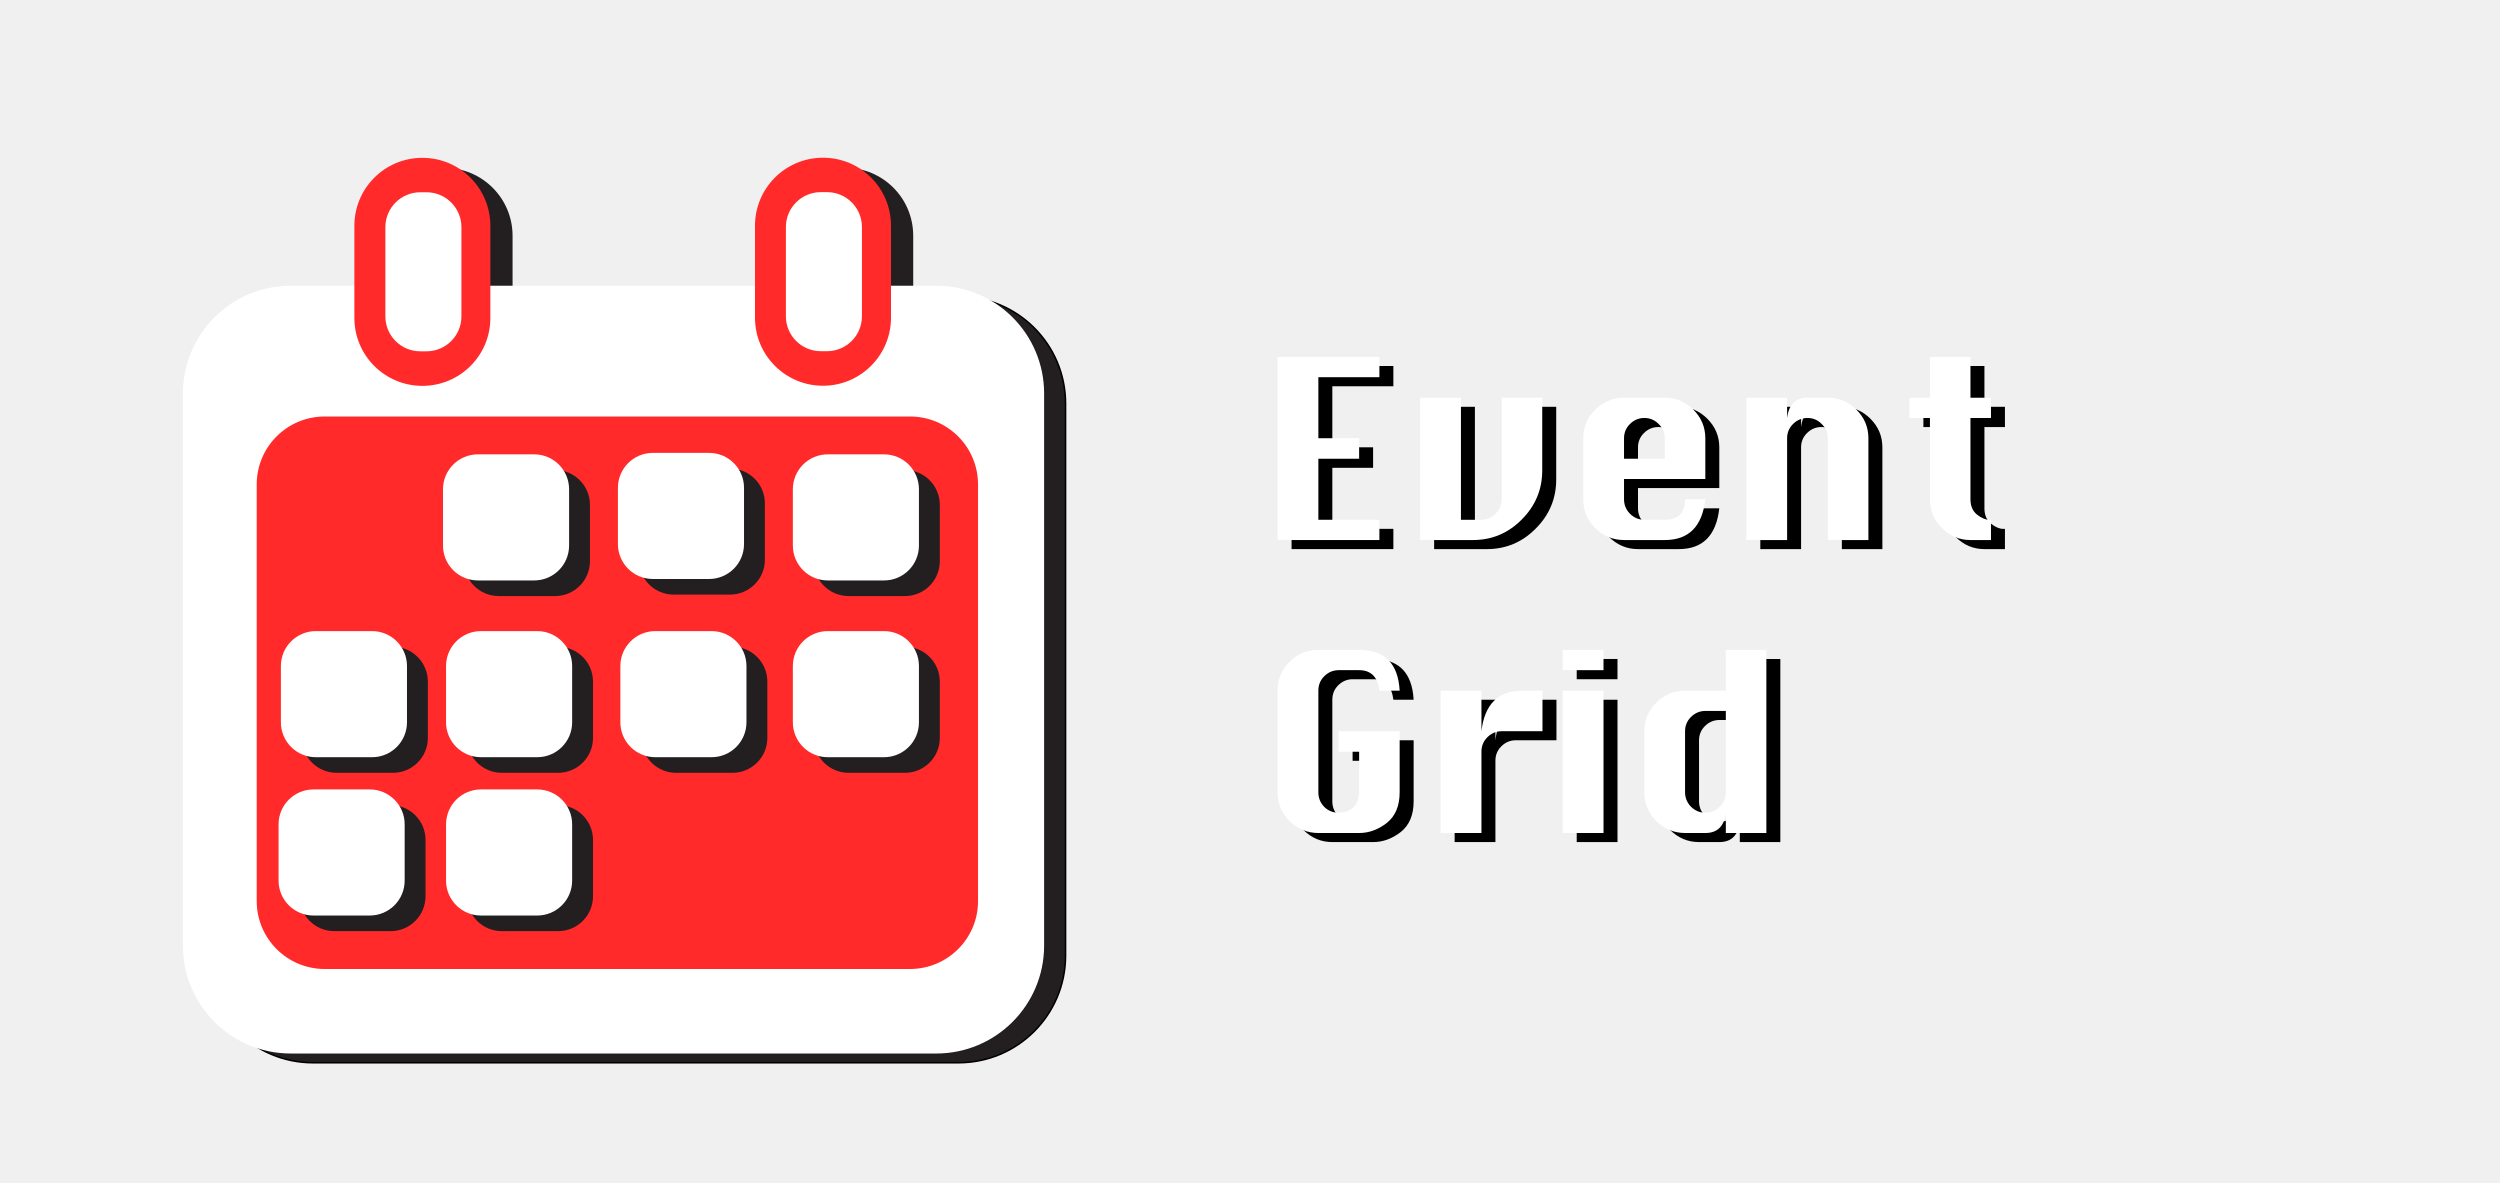
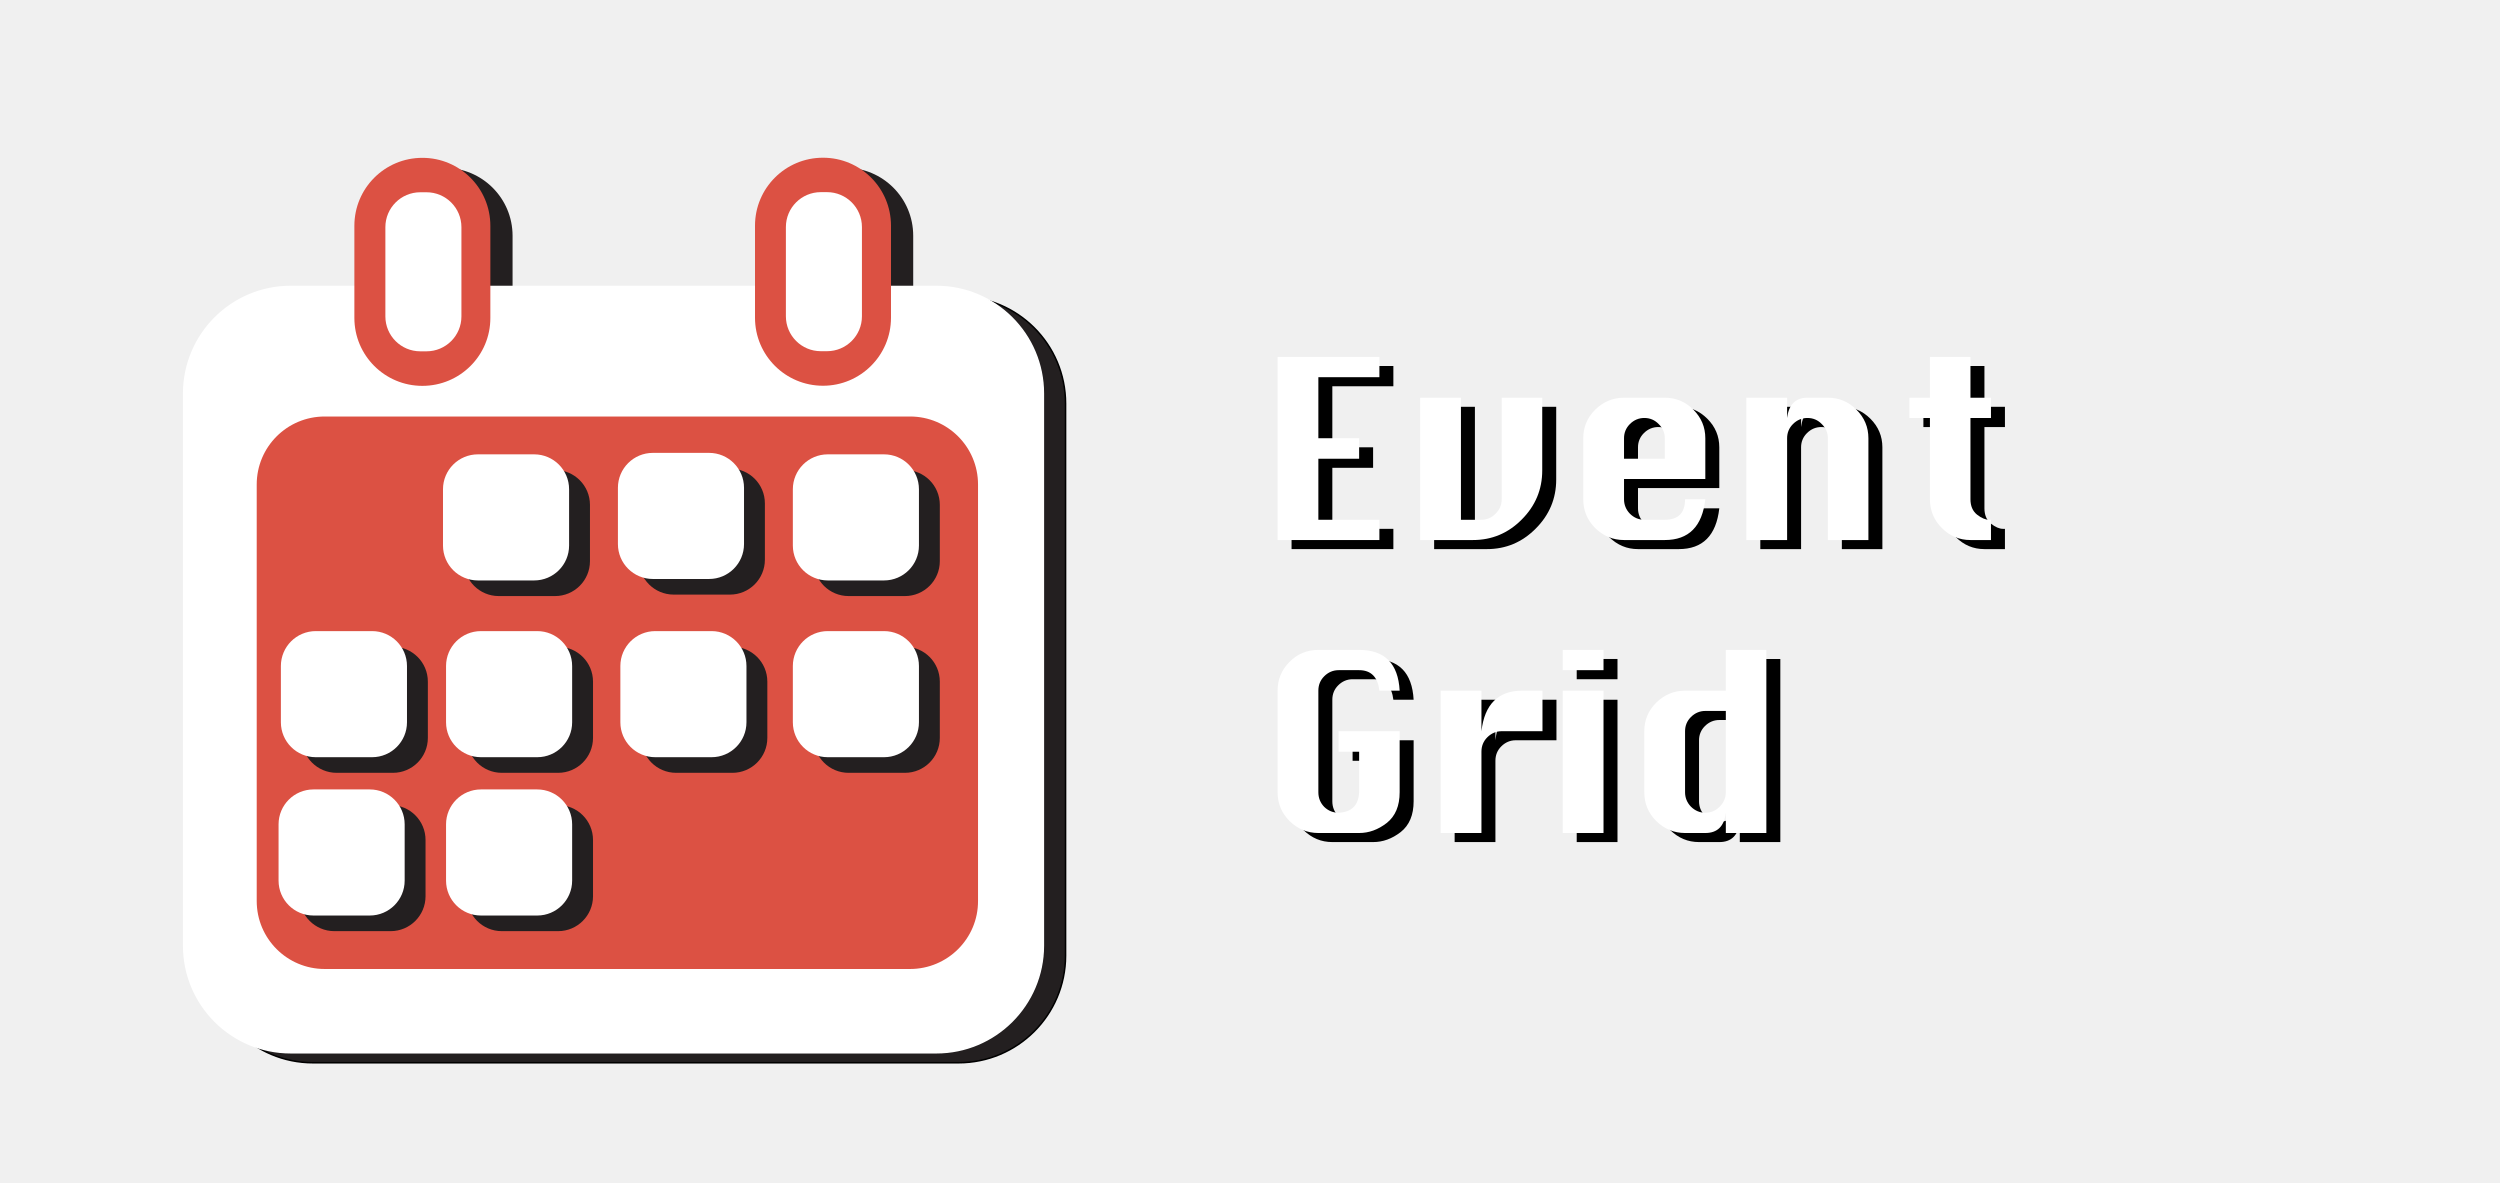
<svg xmlns="http://www.w3.org/2000/svg" version="1.1" id="Layer_1" x="0px" y="0px" viewBox="0 0 2048 968.7" style="enable-background:new 0 0 2048 968.7;" xml:space="preserve">
  <style type="text/css">
	.st0{fill:#231F20;stroke:#000000;stroke-width:1.28;stroke-miterlimit:15.118;}
	.st1{fill:#231F20;}
	.st2{fill:#FFFFFF;stroke:#FFFFFF;stroke-width:1.28;stroke-miterlimit:15.118;}
- 	.st3{fill:#FF2A29;}
+ 	.st3{fill:#dc5143;}
	.st4{fill:#FFFFFF;}
</style>
  <g id="Layer_1_1_">
    <g id="svg8">
      <path id="path836" class="st0" d="M785.2,870.6H256.4c-48.4,0-87.7-39.2-87.7-87.7V330.6c0-48.4,39.2-87.7,87.7-87.7h528.8    c48.4,0,87.7,39.2,87.7,87.7V783C872.8,831.4,833.6,870.6,785.2,870.6z" />
      <path id="path838" class="st1" d="M364.2,324.3L364.2,324.3c-30.8,0-55.7-24.9-55.7-55.7v-75.4c0-30.8,24.9-55.7,55.7-55.7l0,0    c30.8,0,55.7,24.9,55.7,55.7v75.4C420,299.4,395,324.3,364.2,324.3z" />
      <path id="path840" class="st1" d="M367.6,296h-5.1c-15.8,0-28.6-12.8-28.6-28.6v-73.1c0-15.8,12.8-28.6,28.6-28.6h5.1    c15.8,0,28.6,12.8,28.6,28.6v73.1C396.2,283.2,383.4,296,367.6,296z" />
      <path id="path842" class="st1" d="M692.4,324.2L692.4,324.2c-30.8,0-55.7-24.9-55.7-55.7v-75.4c0-30.8,24.9-55.7,55.7-55.7l0,0    c30.8,0,55.7,24.9,55.7,55.7v75.4C748.1,299.3,723.1,324.2,692.4,324.2z" />
      <path id="path844" class="st1" d="M695.7,295.9h-5.1c-15.8,0-28.6-12.8-28.6-28.6v-73.1c0-15.8,12.8-28.6,28.6-28.6h5.1    c15.8,0,28.6,12.8,28.6,28.6v73.1C724.3,283.1,711.5,295.9,695.7,295.9z" />
      <path id="path846" class="st1" d="M763.7,802H284.2c-30.8,0-55.7-24.9-55.7-55.7V405.1c0-30.8,24.9-55.7,55.7-55.7h479.5    c30.8,0,55.7,24.9,55.7,55.7v341.2C819.5,777,794.5,802,763.7,802z" />
      <path id="path848" class="st1" d="M472.9,496.5h-46.1c-15.8,0-28.6-12.8-28.6-28.6v-46.1c0-15.8,12.8-28.6,28.6-28.6h46.1    c15.8,0,28.6,12.8,28.6,28.6v46.1C501.5,483.7,488.7,496.5,472.9,496.5z" />
      <path id="path850" class="st1" d="M616.2,495.3h-46.1c-15.8,0-28.6-12.8-28.6-28.6v-46.1c0-15.8,12.8-28.6,28.6-28.6h46.1    c15.8,0,28.6,12.8,28.6,28.6v46.1C644.8,482.5,632,495.3,616.2,495.3z" />
      <path id="path852" class="st1" d="M759.5,496.5h-46.1c-15.8,0-28.6-12.8-28.6-28.6v-46.1c0-15.8,12.8-28.6,28.6-28.6h46.1    c15.8,0,28.6,12.8,28.6,28.6v46.1C788.1,483.7,775.3,496.5,759.5,496.5z" />
      <path id="path854" class="st1" d="M340.1,641.3H294c-15.8,0-28.6-12.8-28.6-28.6v-46.1c0-15.8,12.8-28.6,28.6-28.6h46.1    c15.8,0,28.6,12.8,28.6,28.6v46.1C368.7,628.5,355.9,641.3,340.1,641.3z" />
      <path id="path856" class="st1" d="M475.4,641.3h-46.1c-15.8,0-28.6-12.8-28.6-28.6v-46.1c0-15.8,12.8-28.6,28.6-28.6h46.1    c15.8,0,28.6,12.8,28.6,28.6v46.1C504,628.5,491.2,641.3,475.4,641.3z" />
      <path id="path858" class="st1" d="M618.2,641.3h-46.1c-15.8,0-28.6-12.8-28.6-28.6v-46.1c0-15.8,12.8-28.6,28.6-28.6h46.1    c15.8,0,28.6,12.8,28.6,28.6v46.1C646.8,628.5,634,641.3,618.2,641.3z" />
      <path id="path860" class="st1" d="M759.5,641.3h-46.1c-15.8,0-28.6-12.8-28.6-28.6v-46.1c0-15.8,12.8-28.6,28.6-28.6h46.1    c15.8,0,28.6,12.8,28.6,28.6v46.1C788.1,628.5,775.3,641.3,759.5,641.3z" />
      <path id="path862" class="st1" d="M338.2,771h-46.1c-15.8,0-28.6-12.8-28.6-28.6v-46.1c0-15.8,12.8-28.6,28.6-28.6h46.1    c15.8,0,28.6,12.8,28.6,28.6v46.1C366.8,758.2,354,771,338.2,771z" />
      <path id="path864" class="st1" d="M475.4,771h-46.1c-15.8,0-28.6-12.8-28.6-28.6v-46.1c0-15.8,12.8-28.6,28.6-28.6h46.1    c15.8,0,28.6,12.8,28.6,28.6v46.1C504,758.2,491.2,771,475.4,771z" />
    </g>
    <g id="svg8_1_">
      <path id="path869" class="st2" d="M767,862.4H238.2c-48.4,0-87.7-39.2-87.7-87.7V322.4c0-48.4,39.2-87.7,87.7-87.7H767    c48.4,0,87.7,39.2,87.7,87.7v452.4C854.6,823.2,815.4,862.4,767,862.4z" />
      <path id="path871" class="st3" d="M346,316.1L346,316.1c-30.8,0-55.7-24.9-55.7-55.7V185c0-30.8,24.9-55.7,55.7-55.7l0,0    c30.8,0,55.7,24.9,55.7,55.7v75.4C401.8,291.2,376.8,316.1,346,316.1z" />
      <path id="path873" class="st4" d="M349.4,287.8h-5.1c-15.8,0-28.6-12.8-28.6-28.6v-73.1c0-15.8,12.8-28.6,28.6-28.6h5.1    c15.8,0,28.6,12.8,28.6,28.6v73.1C378,275,365.2,287.8,349.4,287.8z" />
      <path id="path875" class="st3" d="M674.2,316L674.2,316c-30.8,0-55.7-24.9-55.7-55.7v-75.4c0-30.8,24.9-55.7,55.7-55.7l0,0    c30.8,0,55.7,24.9,55.7,55.7v75.4C729.9,291.1,704.9,316,674.2,316z" />
      <path id="path877" class="st4" d="M677.5,287.7h-5.1c-15.8,0-28.6-12.8-28.6-28.6V186c0-15.8,12.8-28.6,28.6-28.6h5.1    c15.8,0,28.6,12.8,28.6,28.6v73.1C706.1,274.9,693.3,287.7,677.5,287.7z" />
      <path id="path879" class="st3" d="M745.5,793.8H266c-30.8,0-55.7-24.9-55.7-55.7V396.9c0-30.8,24.9-55.7,55.7-55.7h479.5    c30.8,0,55.7,24.9,55.7,55.7v341.2C801.3,768.8,776.3,793.8,745.5,793.8z" />
      <path id="path881" class="st1" d="M454.7,488.3h-46.1c-15.8,0-28.6-12.8-28.6-28.6v-46.1c0-15.8,12.8-28.6,28.6-28.6h46.1    c15.8,0,28.6,12.8,28.6,28.6v46.1C483.3,475.5,470.5,488.3,454.7,488.3z" />
      <path id="path883" class="st1" d="M598,487.1h-46.1c-15.8,0-28.6-12.8-28.6-28.6v-46.1c0-15.8,12.8-28.6,28.6-28.6H598    c15.8,0,28.6,12.8,28.6,28.6v46.1C626.6,474.3,613.8,487.1,598,487.1z" />
      <path id="path885" class="st1" d="M741.3,488.3h-46.1c-15.8,0-28.6-12.8-28.6-28.6v-46.1c0-15.8,12.8-28.6,28.6-28.6h46.1    c15.8,0,28.6,12.8,28.6,28.6v46.1C769.9,475.5,757.1,488.3,741.3,488.3z" />
      <path id="path887" class="st1" d="M321.9,633.1h-46.1c-15.8,0-28.6-12.8-28.6-28.6v-46.1c0-15.8,12.8-28.6,28.6-28.6h46.1    c15.8,0,28.6,12.8,28.6,28.6v46.1C350.5,620.3,337.7,633.1,321.9,633.1z" />
      <path id="path889" class="st1" d="M457.2,633.1h-46.1c-15.8,0-28.6-12.8-28.6-28.6v-46.1c0-15.8,12.8-28.6,28.6-28.6h46.1    c15.8,0,28.6,12.8,28.6,28.6v46.1C485.8,620.3,473,633.1,457.2,633.1z" />
      <path id="path891" class="st1" d="M600,633.1h-46.1c-15.8,0-28.6-12.8-28.6-28.6v-46.1c0-15.8,12.8-28.6,28.6-28.6H600    c15.8,0,28.6,12.8,28.6,28.6v46.1C628.6,620.3,615.8,633.1,600,633.1z" />
      <path id="path893" class="st1" d="M741.3,633.1h-46.1c-15.8,0-28.6-12.8-28.6-28.6v-46.1c0-15.8,12.8-28.6,28.6-28.6h46.1    c15.8,0,28.6,12.8,28.6,28.6v46.1C769.9,620.3,757.1,633.1,741.3,633.1z" />
      <path id="path895" class="st1" d="M320,762.8h-46.1c-15.8,0-28.6-12.8-28.6-28.6v-46.1c0-15.8,12.8-28.6,28.6-28.6H320    c15.8,0,28.6,12.8,28.6,28.6v46.1C348.6,750,335.8,762.8,320,762.8z" />
      <path id="path897" class="st1" d="M457.2,762.8h-46.1c-15.8,0-28.6-12.8-28.6-28.6v-46.1c0-15.8,12.8-28.6,28.6-28.6h46.1    c15.8,0,28.6,12.8,28.6,28.6v46.1C485.8,750,473,762.8,457.2,762.8z" />
    </g>
    <path id="path900" class="st4" d="M437.6,475.5h-46.1c-15.8,0-28.6-12.8-28.6-28.6v-46.1c0-15.8,12.8-28.6,28.6-28.6h46.1   c15.8,0,28.6,12.8,28.6,28.6v46.1C466.2,462.7,453.4,475.5,437.6,475.5z" />
    <path id="path902" class="st4" d="M580.9,474.3h-46.1c-15.8,0-28.6-12.8-28.6-28.6v-46.1c0-15.8,12.8-28.6,28.6-28.6h46.1   c15.8,0,28.6,12.8,28.6,28.6v46.1C609.5,461.5,596.7,474.3,580.9,474.3z" />
    <path id="path904" class="st4" d="M724.2,475.5h-46.1c-15.8,0-28.6-12.8-28.6-28.6v-46.1c0-15.8,12.8-28.6,28.6-28.6h46.1   c15.8,0,28.6,12.8,28.6,28.6v46.1C752.8,462.7,740,475.5,724.2,475.5z" />
    <path id="path906" class="st4" d="M304.8,620.3h-46.1c-15.8,0-28.6-12.8-28.6-28.6v-46.1c0-15.8,12.8-28.6,28.6-28.6h46.1   c15.8,0,28.6,12.8,28.6,28.6v46.1C333.4,607.5,320.6,620.3,304.8,620.3z" />
    <path id="path908" class="st4" d="M440.1,620.3H394c-15.8,0-28.6-12.8-28.6-28.6v-46.1c0-15.8,12.8-28.6,28.6-28.6h46.1   c15.8,0,28.6,12.8,28.6,28.6v46.1C468.7,607.5,455.9,620.3,440.1,620.3z" />
    <path id="path910" class="st4" d="M582.9,620.3h-46.1c-15.8,0-28.6-12.8-28.6-28.6v-46.1c0-15.8,12.8-28.6,28.6-28.6h46.1   c15.8,0,28.6,12.8,28.6,28.6v46.1C611.5,607.5,598.7,620.3,582.9,620.3z" />
    <path id="path912" class="st4" d="M724.2,620.3h-46.1c-15.8,0-28.6-12.8-28.6-28.6v-46.1c0-15.8,12.8-28.6,28.6-28.6h46.1   c15.8,0,28.6,12.8,28.6,28.6v46.1C752.8,607.5,740,620.3,724.2,620.3z" />
    <path id="path914" class="st4" d="M302.9,750h-46.1c-15.8,0-28.6-12.8-28.6-28.6v-46.1c0-15.8,12.8-28.6,28.6-28.6h46.1   c15.8,0,28.6,12.8,28.6,28.6v46.1C331.5,737.2,318.7,750,302.9,750z" />
    <path id="path916" class="st4" d="M440.1,750H394c-15.8,0-28.6-12.8-28.6-28.6v-46.1c0-15.8,12.8-28.6,28.6-28.6h46.1   c15.8,0,28.6,12.8,28.6,28.6v46.1C468.7,737.2,455.9,750,440.1,750z" />
  </g>
  <g id="Layer_5">
</g>
  <g id="Layer_4">
</g>
  <g id="Layer_2_2_">
    <g id="text921" transform="matrix(1 0 0 1 1041.446 382.8302)">
      <path id="path938" d="M16.6,67V-83H100v16.6H50v50h33.4V0.4H50v50h50V67H16.6z" />
      <path id="path940" d="M200.2-49.6h33.2V10c0,15.6-5.6,29-16.8,40.2c-11.1,11.2-24.4,16.8-40,16.8h-43.2V-49.6h33.4v100h16.6    c4.7,0,8.6-1.7,11.8-5c3.3-3.3,5-7.3,5-11.8V-49.6L200.2-49.6z" />
      <path id="path942" d="M367,17h-66.6v16.6c0,4.5,1.6,8.5,4.8,11.8c3.3,3.3,7.3,5,11.8,5h16.8c11.1,0,16.6-5.6,16.6-16.8H367    C364.5,55.9,353.4,67,333.8,67h-33.4c-9.1,0-16.9-3.3-23.6-9.8c-6.5-6.5-9.8-14.4-9.8-23.6v-50c0-9.1,3.3-16.9,9.8-23.4    c6.7-6.5,14.5-9.8,23.6-9.8h33.4c9.1,0,16.9,3.3,23.4,9.8s9.8,14.3,9.8,23.4L367,17L367,17z M300.4,0.4h33.4v-16.8    c0-4.5-1.7-8.4-5-11.6c-3.2-3.3-7.1-5-11.8-5c-4.5,0-8.5,1.7-11.8,5c-3.2,3.2-4.8,7.1-4.8,11.6L300.4,0.4L300.4,0.4z" />
      <path id="path944" d="M400.6,67V-49.6H434V-33c0.7-5.6,2.4-9.7,5.2-12.4c2.8-2.8,6.6-4.2,11.4-4.2h16.8c9.1,0,16.9,3.3,23.4,9.8    s9.8,14.3,9.8,23.4V67h-33.2v-83.4c0-4.5-1.7-8.4-5-11.6c-3.2-3.3-7.1-5-11.8-5c-4.5,0-8.5,1.7-11.8,5c-3.2,3.2-4.8,7.1-4.8,11.6    V67H400.6z" />
      <path id="path946" d="M551-83h33.2v33.4H601V-33h-16.8v66.6c0,5.5,1.8,9.7,5.4,12.6c3.6,2.8,6.9,4.2,9.8,4.2h1.6V67h-16.8    c-9.1,0-16.9-3.3-23.4-9.8S551,42.8,551,33.6V-33h-16.8v-16.6H551V-83z" />
    </g>
    <g id="text923" transform="matrix(1 0 0 1 1041.446 622.8302)">
      <path id="path949" d="M66.6-16.4h50v50c0,11.2-3.5,19.6-10.6,25.2C98.9,64.3,91.4,67,83.4,67H50c-9.1,0-16.9-3.3-23.6-9.8    c-6.5-6.5-9.8-14.4-9.8-23.6v-83.2c0-9.1,3.2-16.9,9.6-23.4c6.5-6.7,14.5-10,23.8-10h33.4c20.9,0,32,11.1,33.2,33.4H100    c-1.3-11.2-6.9-16.8-16.6-16.8H66.6c-4.5,0-8.5,1.7-11.8,5c-3.2,3.2-4.8,7.1-4.8,11.8v83.2c0,4.7,1.6,8.7,4.8,12    c3.3,3.2,7.3,4.8,11.8,4.8c10.7-0.5,16.3-6.1,16.8-16.8V0.4H66.6V-16.4z" />
      <path id="path951" d="M183.6,67h-33.4V-49.6h33.4v33.2c1.3-11.1,4.7-19.3,10.2-24.8c5.6-5.6,13.3-8.4,23.2-8.4h16.6v33.2h-33.4    c-4.5,0-8.5,1.7-11.8,5c-3.2,3.2-4.8,7.1-4.8,11.8V67z" />
      <path id="path953" d="M250.2-66.4V-83h33.4v16.6H250.2z M250.2,67V-49.6h33.4V67H250.2z" />
      <path id="path955" d="M417,67h-33.2V50.4C382.5,61.5,376.9,67,367,67h-16.6c-9.1,0-16.9-3.3-23.6-9.8c-6.5-6.5-9.8-14.4-9.8-23.6    v-50c0-9.1,3.3-16.9,9.8-23.4c6.7-6.5,14.5-9.8,23.6-9.8h33.4V-83H417V67z M383.8-33H367c-4.5,0-8.5,1.7-11.8,5    c-3.2,3.2-4.8,7.1-4.8,11.6v50c0,4.5,1.6,8.5,4.8,11.8c3.3,3.3,7.3,5,11.8,5c4.7,0,8.6-1.7,11.8-5c3.3-3.3,5-7.3,5-11.8V-33z" />
    </g>
  </g>
  <g id="Layer_3">
    <g id="text926" transform="matrix(1 0 0 1 1030 375.3991)">
      <path id="path958" class="st4" d="M16.6,67V-83H100v16.6H50v50h33.4V0.4H50v50h50V67H16.6z" />
      <path id="path960" class="st4" d="M200.2-49.6h33.2V10c0,15.6-5.6,29-16.8,40.2c-11.1,11.2-24.4,16.8-40,16.8h-43.2V-49.6h33.4    v100h16.6c4.7,0,8.6-1.7,11.8-5c3.3-3.3,5-7.3,5-11.8V-49.6L200.2-49.6z" />
      <path id="path962" class="st4" d="M367,17h-66.6v16.6c0,4.5,1.6,8.5,4.8,11.8c3.3,3.3,7.3,5,11.8,5h16.8    c11.1,0,16.6-5.6,16.6-16.8H367C364.5,55.9,353.4,67,333.8,67h-33.4c-9.1,0-16.9-3.3-23.6-9.8c-6.5-6.5-9.8-14.4-9.8-23.6v-50    c0-9.1,3.3-16.9,9.8-23.4c6.7-6.5,14.5-9.8,23.6-9.8h33.4c9.1,0,16.9,3.3,23.4,9.8s9.8,14.3,9.8,23.4L367,17L367,17z M300.4,0.4    h33.4v-16.8c0-4.5-1.7-8.4-5-11.6c-3.2-3.3-7.1-5-11.8-5c-4.5,0-8.5,1.7-11.8,5c-3.2,3.2-4.8,7.1-4.8,11.6L300.4,0.4L300.4,0.4z" />
      <path id="path964" class="st4" d="M400.6,67V-49.6H434V-33c0.7-5.6,2.4-9.7,5.2-12.4c2.8-2.8,6.6-4.2,11.4-4.2h16.8    c9.1,0,16.9,3.3,23.4,9.8s9.8,14.3,9.8,23.4V67h-33.2v-83.4c0-4.5-1.7-8.4-5-11.6c-3.2-3.3-7.1-5-11.8-5c-4.5,0-8.5,1.7-11.8,5    c-3.2,3.2-4.8,7.1-4.8,11.6V67H400.6z" />
      <path id="path966" class="st4" d="M551-83h33.2v33.4H601V-33h-16.8v66.6c0,5.5,1.8,9.7,5.4,12.6c3.6,2.8,6.9,4.2,9.8,4.2h1.6V67    h-16.8c-9.1,0-16.9-3.3-23.4-9.8S551,42.8,551,33.6V-33h-16.8v-16.6H551V-83z" />
    </g>
    <g id="text928" transform="matrix(1 0 0 1 1030 615.3991)">
      <path id="path969" class="st4" d="M66.6-16.4h50v50c0,11.2-3.5,19.6-10.6,25.2C98.9,64.3,91.4,67,83.4,67H50    c-9.1,0-16.9-3.3-23.6-9.8c-6.5-6.5-9.8-14.4-9.8-23.6v-83.2c0-9.1,3.2-16.9,9.6-23.4c6.5-6.7,14.5-10,23.8-10h33.4    c20.9,0,32,11.1,33.2,33.4H100c-1.3-11.2-6.9-16.8-16.6-16.8H66.6c-4.5,0-8.5,1.7-11.8,5c-3.2,3.2-4.8,7.1-4.8,11.8v83.2    c0,4.7,1.6,8.7,4.8,12c3.3,3.2,7.3,4.8,11.8,4.8c10.7-0.5,16.3-6.1,16.8-16.8V0.4H66.6V-16.4z" />
      <path id="path971" class="st4" d="M183.6,67h-33.4V-49.6h33.4v33.2c1.3-11.1,4.7-19.3,10.2-24.8c5.6-5.6,13.3-8.4,23.2-8.4h16.6    v33.2h-33.4c-4.5,0-8.5,1.7-11.8,5c-3.2,3.2-4.8,7.1-4.8,11.8V67z" />
      <path id="path973" class="st4" d="M250.2-66.4V-83h33.4v16.6H250.2z M250.2,67V-49.6h33.4V67H250.2z" />
      <path id="path975" class="st4" d="M417,67h-33.2V50.4C382.5,61.5,376.9,67,367,67h-16.6c-9.1,0-16.9-3.3-23.6-9.8    c-6.5-6.5-9.8-14.4-9.8-23.6v-50c0-9.1,3.3-16.9,9.8-23.4c6.7-6.5,14.5-9.8,23.6-9.8h33.4V-83H417V67z M383.8-33H367    c-4.5,0-8.5,1.7-11.8,5c-3.2,3.2-4.8,7.1-4.8,11.6v50c0,4.5,1.6,8.5,4.8,11.8c3.3,3.3,7.3,5,11.8,5c4.7,0,8.6-1.7,11.8-5    c3.3-3.3,5-7.3,5-11.8V-33z" />
    </g>
  </g>
</svg>
